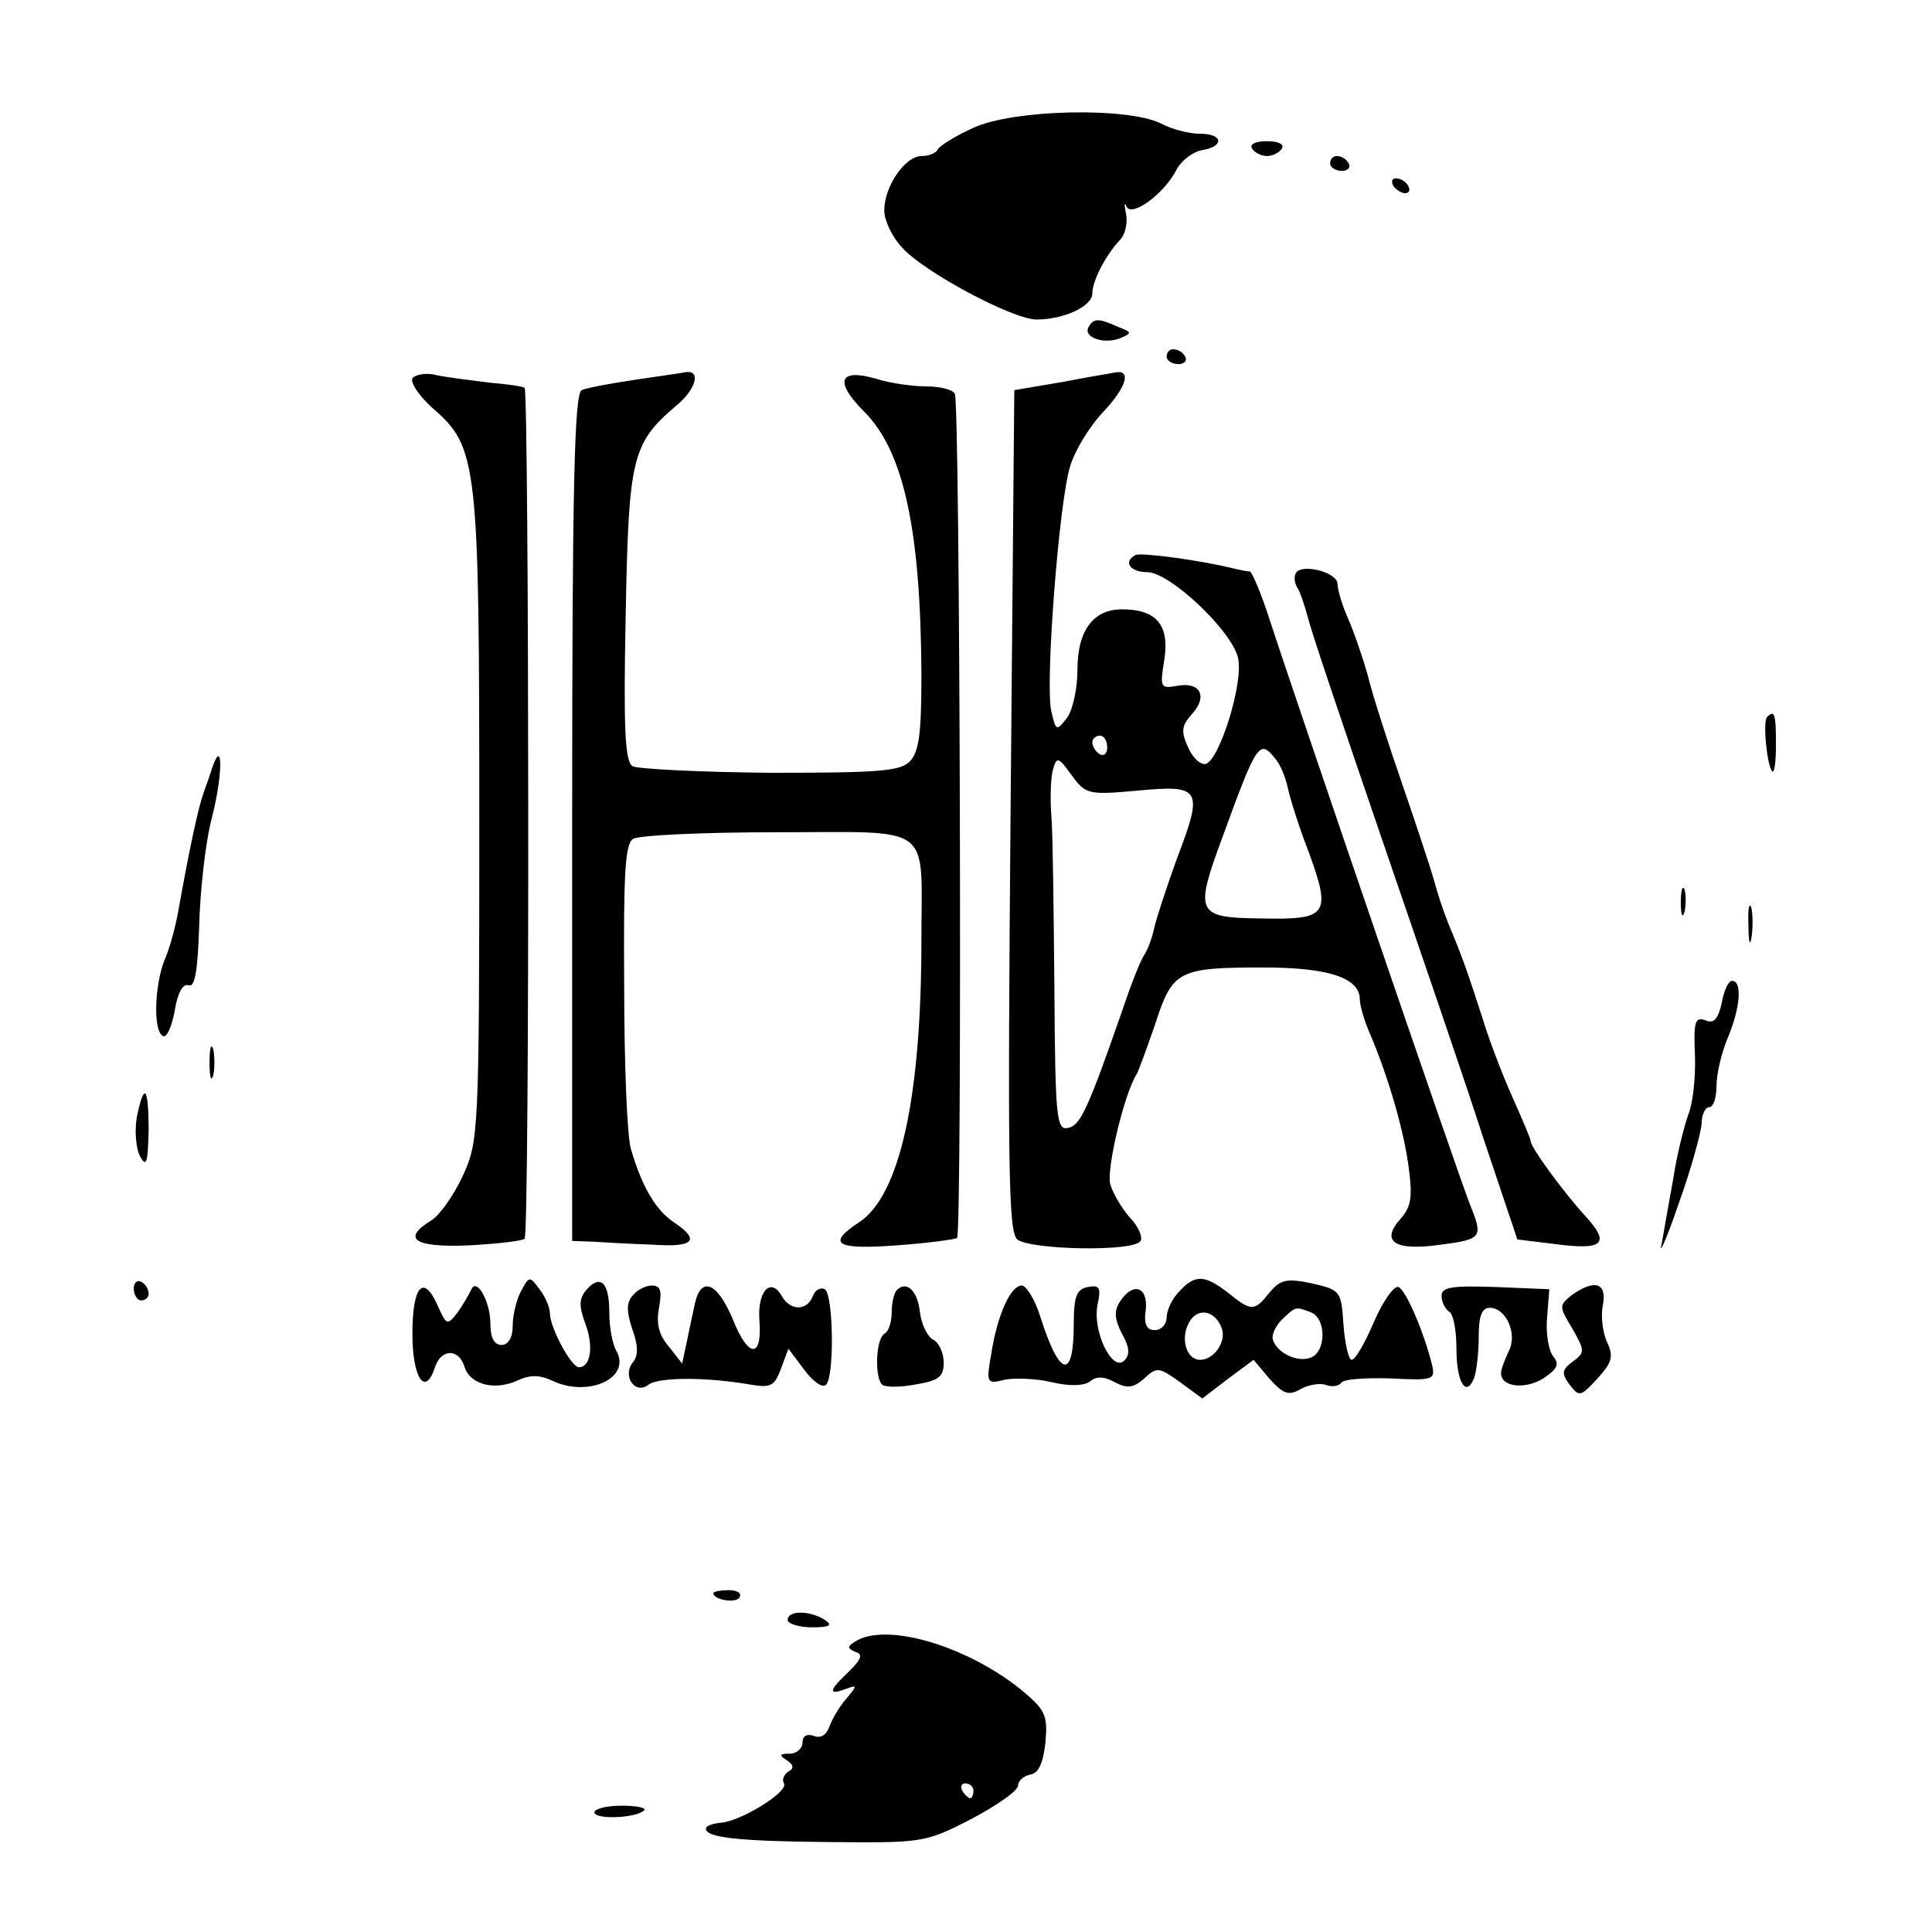
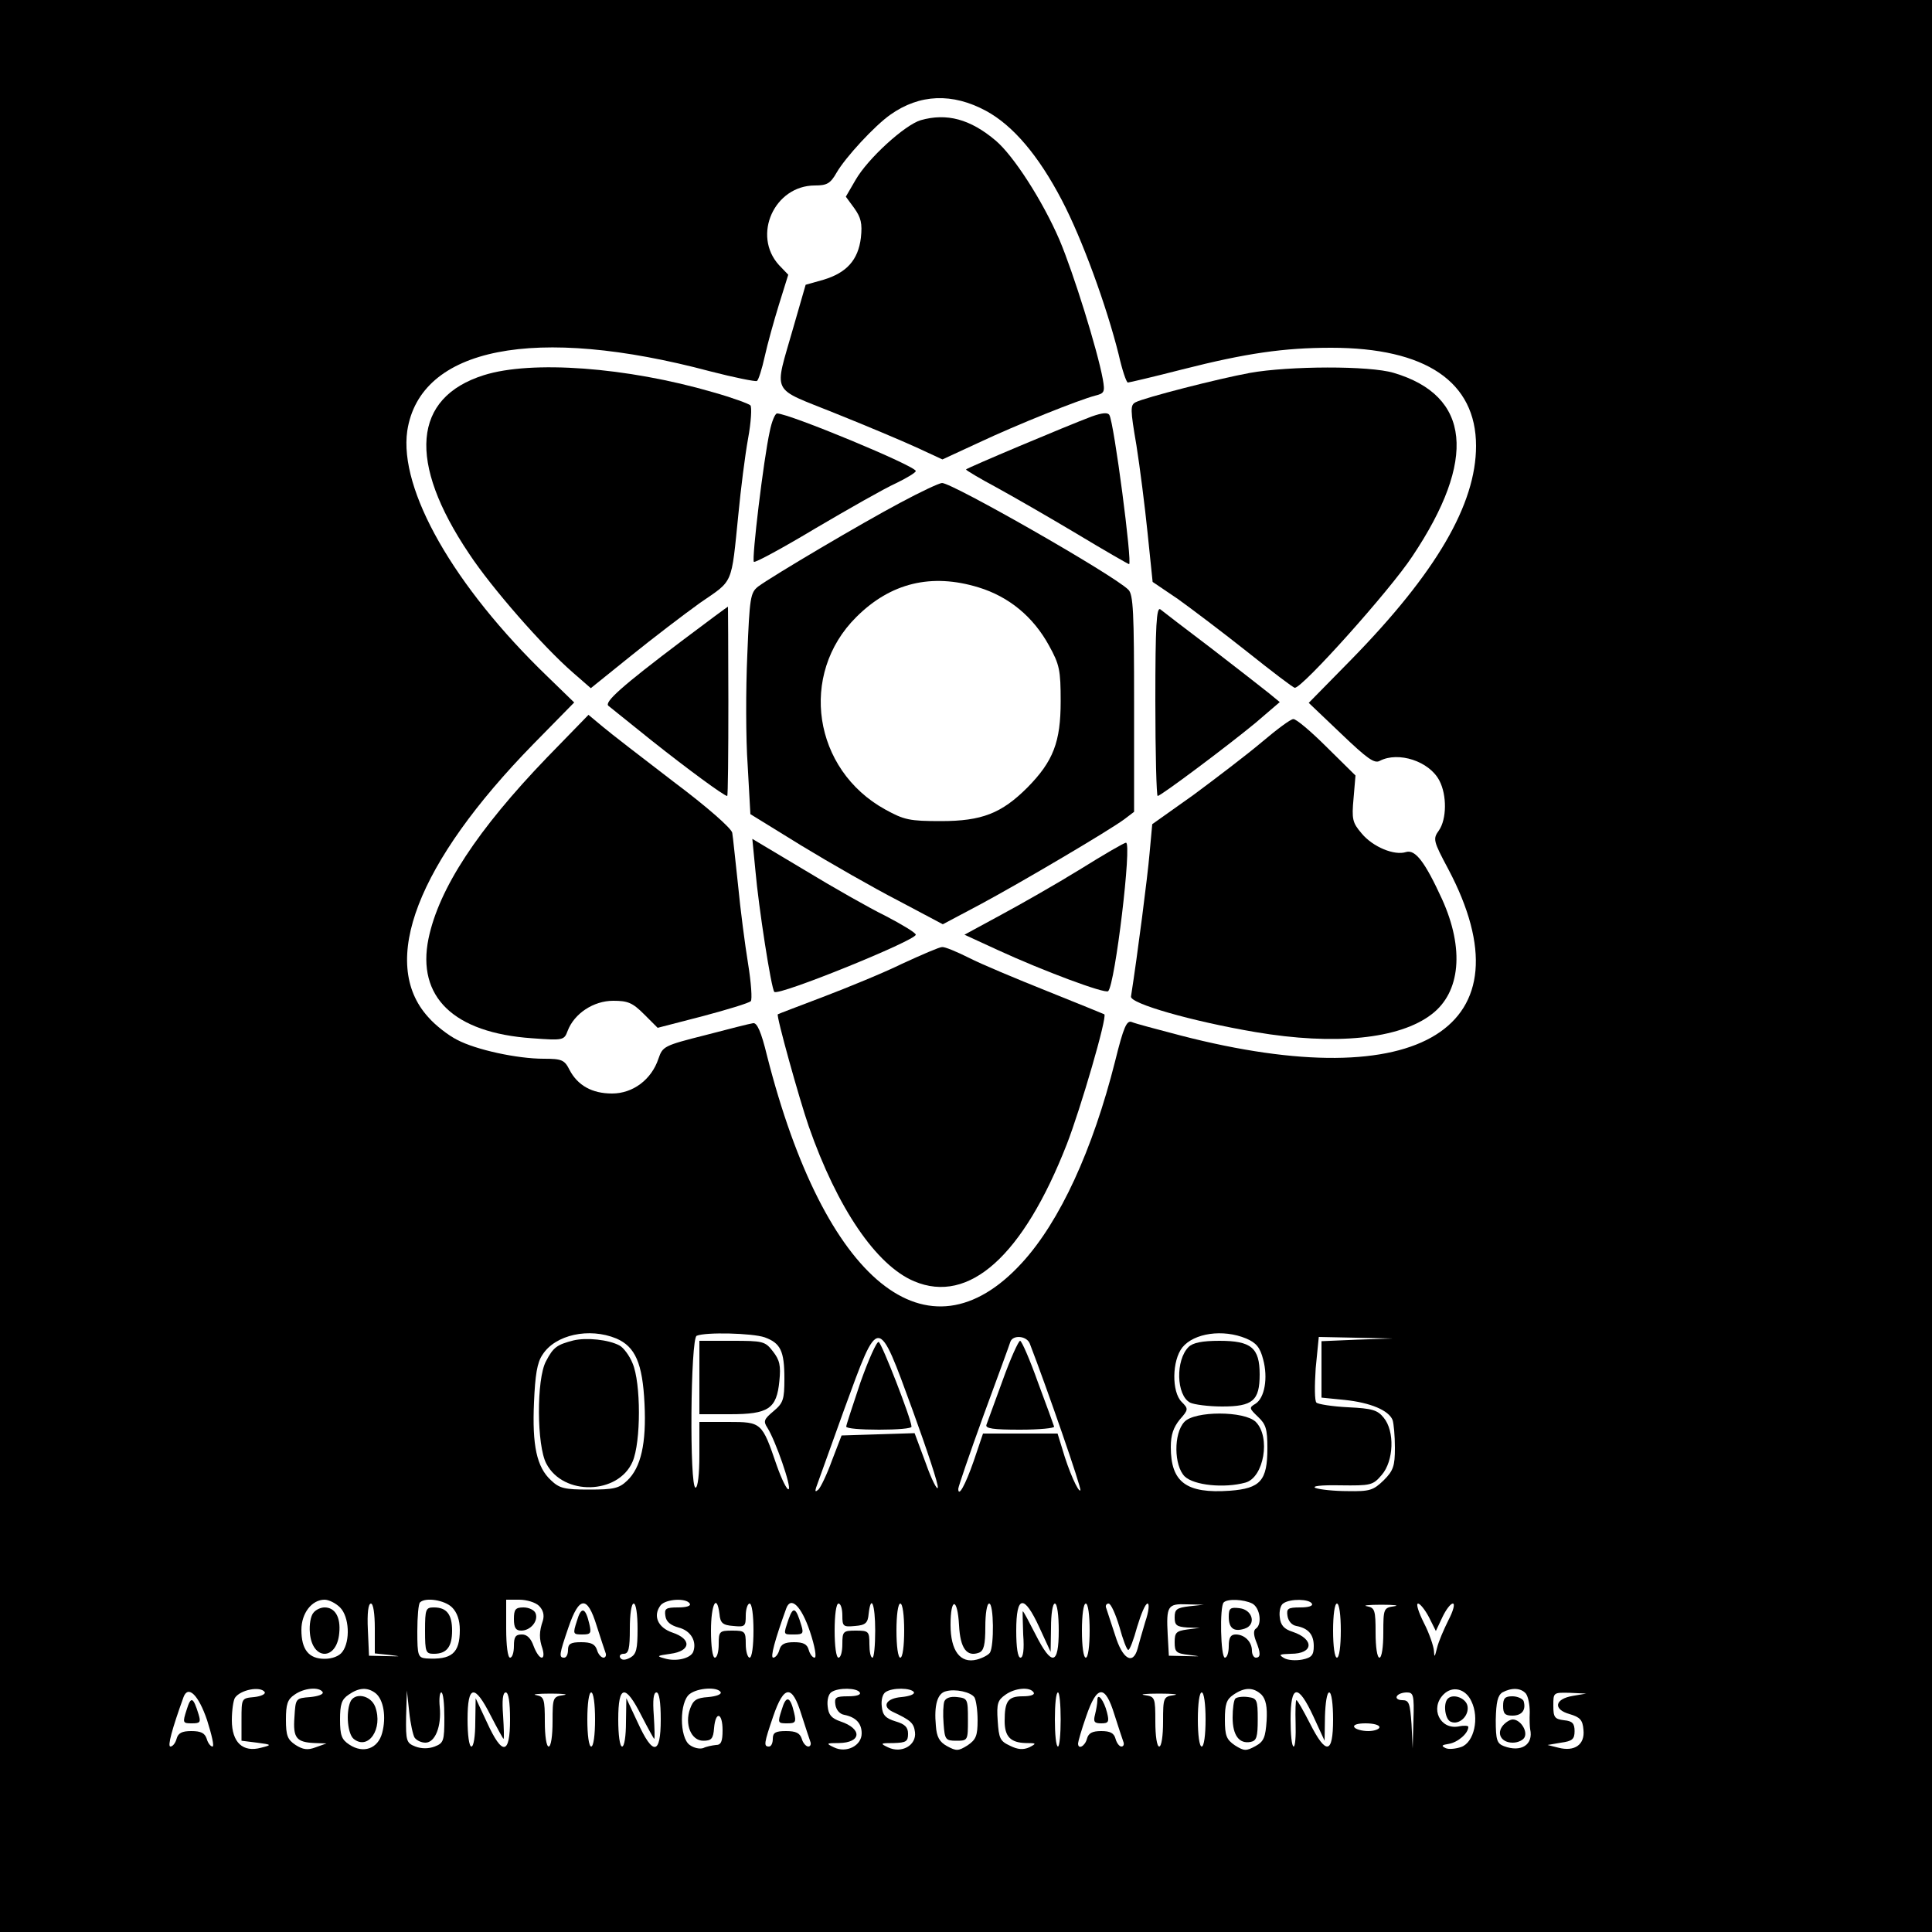
- <svg xmlns="http://www.w3.org/2000/svg" version="1.0" width="260pt" height="260pt" viewBox="0 0 260 260" preserveAspectRatio="xMidYMid meet">
-   <g transform="translate(0,260) scale(0.1,-0.1)" fill="#000000" stroke="none">
-     <path d="M1310 2428 c-25 -11 -46 -25 -48 -29 -2 -5 -12 -9 -22 -9 -22 0 -50 -41 -50 -73 0 -13 10 -35 23 -49 28 -33 150 -98 182 -98 37 0 75 18 75 35 0 17 18 52 38 73 7 8 10 24 7 36 -2 11 -2 15 1 8 7 -15 52 18 68 51 7 12 22 23 34 25 30 5 28 22 -3 22 -15 0 -38 6 -53 14 -45 22 -198 19 -252 -6z" />
-     <path d="M1685 2400 c3 -5 12 -10 20 -10 8 0 17 5 20 10 4 6 -5 10 -20 10 -15 0 -24 -4 -20 -10z" />
-     <path d="M1790 2380 c0 -5 7 -10 16 -10 8 0 12 5 9 10 -3 6 -10 10 -16 10 -5 0 -9 -4 -9 -10z" />
-     <path d="M1875 2350 c3 -5 11 -10 16 -10 6 0 7 5 4 10 -3 6 -11 10 -16 10 -6 0 -7 -4 -4 -10z" />
-     <path d="M1465 2160 c-8 -14 21 -24 43 -15 16 7 15 8 -3 15 -27 12 -33 12 -40 0z" />
-     <path d="M1570 2120 c0 -5 7 -10 16 -10 8 0 12 5 9 10 -3 6 -10 10 -16 10 -5 0 -9 -4 -9 -10z" />
-     <path d="M555 2091 c-3 -6 9 -24 28 -41 60 -52 62 -74 62 -555 0 -420 -1 -431 -22 -477 -12 -26 -31 -53 -42 -60 -41 -25 -24 -37 49 -34 39 2 73 6 76 9 7 6 6 1139 0 1145 -2 2 -23 5 -47 7 -24 3 -56 7 -71 10 -14 4 -29 1 -33 -4z" />
-     <path d="M855 2089 c-33 -5 -66 -11 -72 -14 -10 -3 -13 -128 -13 -575 l0 -570 28 -1 c15 -1 51 -3 80 -4 56 -4 65 6 29 30 -24 16 -43 47 -58 99 -5 16 -9 114 -9 219 -1 148 1 192 12 198 7 5 95 9 194 9 213 0 194 14 194 -145 0 -212 -29 -344 -84 -380 -44 -29 -31 -37 50 -31 42 3 79 8 82 10 7 8 4 1125 -3 1136 -3 6 -21 10 -38 10 -18 0 -48 4 -67 10 -51 15 -58 -3 -17 -44 53 -53 76 -158 77 -353 0 -80 -3 -105 -16 -118 -13 -13 -43 -15 -188 -15 -95 1 -178 5 -185 9 -10 7 -12 52 -9 202 4 213 8 232 68 283 27 22 34 49 12 45 -4 -1 -34 -5 -67 -10z" />
-     <path d="M1430 2086 l-65 -11 -5 -565 c-4 -484 -3 -567 9 -578 18 -14 157 -17 166 -2 3 5 -3 20 -15 32 -11 13 -23 33 -26 45 -5 20 19 122 36 148 3 6 14 36 25 68 23 71 31 75 145 75 88 0 130 -14 130 -43 0 -8 6 -29 14 -47 25 -59 46 -132 52 -181 5 -38 3 -51 -11 -67 -28 -31 -8 -44 54 -35 55 7 57 10 40 52 -13 31 -239 692 -271 791 -11 34 -23 62 -26 63 -4 0 -14 2 -22 4 -44 11 -126 22 -132 18 -17 -9 -7 -23 16 -23 30 0 113 -78 122 -115 8 -32 -24 -136 -43 -143 -7 -2 -18 8 -24 22 -10 22 -9 29 5 45 22 24 11 44 -20 38 -23 -4 -23 -2 -17 36 7 46 -11 67 -57 67 -39 0 -60 -29 -60 -81 0 -25 -6 -54 -14 -65 -14 -18 -15 -18 -21 8 -9 34 10 281 25 330 6 21 26 54 45 74 30 32 38 56 17 53 -4 -1 -36 -6 -72 -13z m60 -492 c0 -8 -4 -12 -10 -9 -5 3 -10 10 -10 16 0 5 5 9 10 9 6 0 10 -7 10 -16z m227 -16 c6 -7 13 -24 16 -38 3 -14 15 -53 28 -86 31 -85 26 -92 -63 -90 -88 1 -91 6 -53 109 47 129 50 133 72 105z m-186 -42 c85 8 89 3 53 -91 -14 -39 -28 -81 -31 -95 -3 -14 -9 -29 -13 -35 -4 -5 -17 -37 -28 -70 -48 -138 -58 -160 -75 -163 -15 -3 -17 13 -18 185 -1 103 -2 208 -4 233 -2 25 -1 54 2 64 5 18 7 18 25 -7 19 -26 22 -27 89 -21z" />
-     <path d="M1744 1829 c-3 -5 -2 -14 2 -20 4 -6 10 -25 15 -43 4 -17 49 -150 99 -296 50 -146 112 -326 136 -401 l46 -137 49 -6 c67 -9 77 0 42 38 -30 33 -73 92 -73 100 0 3 -11 29 -24 58 -13 29 -32 78 -41 108 -20 62 -27 82 -45 125 -7 17 -16 44 -20 60 -5 17 -24 75 -43 130 -19 55 -40 120 -46 145 -7 25 -19 60 -27 78 -8 18 -14 39 -14 46 0 16 -48 28 -56 15z" />
-     <path d="M2378 1635 c-6 -6 0 -66 7 -73 3 -3 5 13 5 36 0 42 -2 47 -12 37z" />
-     <path d="M286 1568 c-3 -10 -9 -26 -12 -35 -7 -19 -19 -75 -33 -153 -4 -25 -13 -58 -20 -73 -13 -34 -15 -94 -2 -101 5 -4 12 12 16 33 4 25 11 38 19 35 8 -3 12 18 14 78 1 46 8 112 17 147 15 58 15 109 1 69z" />
-     <path d="M2262 1385 c0 -16 2 -22 5 -12 2 9 2 23 0 30 -3 6 -5 -1 -5 -18z" />
-     <path d="M2353 1355 c0 -22 2 -30 4 -17 2 12 2 30 0 40 -3 9 -5 -1 -4 -23z" />
-     <path d="M2317 1250 c-5 -22 -11 -28 -22 -23 -14 5 -16 -2 -14 -48 1 -30 -3 -65 -9 -79 -5 -14 -15 -52 -20 -85 -6 -33 -13 -73 -16 -90 -4 -16 7 8 23 55 17 47 30 95 31 108 0 12 5 22 10 22 6 0 10 13 10 29 0 16 7 45 15 64 17 40 20 77 6 77 -5 0 -11 -13 -14 -30z" />
-     <path d="M282 1170 c0 -19 2 -27 5 -17 2 9 2 25 0 35 -3 9 -5 1 -5 -18z" />
-     <path d="M184 1096 c-3 -19 -1 -43 5 -53 8 -14 10 -8 11 35 0 60 -6 67 -16 18z" />
-     <path d="M180 866 c0 -9 5 -16 10 -16 6 0 10 4 10 9 0 6 -4 13 -10 16 -5 3 -10 -1 -10 -9z" />
-     <path d="M701 862 c-6 -11 -11 -32 -11 -46 0 -16 -6 -26 -15 -26 -10 0 -15 10 -15 28 0 31 -19 64 -26 46 -3 -6 -11 -20 -18 -30 -14 -18 -15 -18 -27 9 -19 43 -34 27 -34 -38 0 -59 17 -85 30 -46 8 26 32 27 40 2 7 -24 40 -33 71 -19 17 8 30 8 47 0 48 -23 106 3 87 39 -6 10 -10 33 -10 53 0 40 -12 52 -31 30 -10 -12 -10 -22 -1 -46 11 -30 7 -58 -9 -58 -10 0 -39 53 -39 73 0 7 -6 22 -14 32 -13 18 -14 18 -25 -3z" />
-     <path d="M1587 862 c-10 -10 -17 -26 -17 -35 0 -9 -7 -17 -16 -17 -11 0 -15 8 -12 28 3 31 -18 37 -35 10 -8 -12 -7 -24 3 -43 10 -18 11 -28 3 -36 -16 -16 -43 39 -36 75 5 23 3 27 -13 24 -15 -3 -19 -12 -19 -50 0 -76 -19 -72 -45 10 -7 23 -19 42 -25 42 -15 0 -33 -40 -41 -92 -7 -39 -6 -41 17 -35 13 3 42 2 64 -3 25 -6 44 -5 52 1 8 7 19 7 33 -1 17 -9 25 -8 40 5 17 16 20 15 48 -5 l30 -22 34 26 35 26 21 -25 c19 -21 26 -24 43 -14 11 6 27 8 34 5 8 -3 17 -1 20 3 2 5 32 7 66 6 58 -3 61 -2 56 19 -11 44 -35 100 -45 104 -6 2 -21 -19 -33 -47 -12 -28 -25 -51 -30 -51 -4 0 -9 21 -11 47 -3 46 -4 47 -43 56 -34 7 -42 5 -57 -13 -20 -25 -24 -25 -55 0 -32 25 -45 25 -66 2z m57 -49 c7 -18 -10 -43 -29 -43 -18 0 -27 28 -15 50 11 21 35 17 44 -7z m120 21 c21 -8 21 -53 0 -61 -18 -7 -45 6 -51 24 -2 6 3 18 12 27 19 18 18 18 39 10z" />
-     <path d="M851 856 c-8 -9 -8 -21 0 -45 8 -22 8 -35 1 -44 -15 -18 2 -44 20 -31 13 11 77 11 136 1 29 -5 34 -3 43 21 l10 27 21 -28 c11 -15 24 -25 29 -21 12 7 11 121 -1 129 -6 3 -13 -1 -16 -9 -8 -21 -31 -20 -42 0 -15 26 -33 6 -30 -33 4 -52 -15 -51 -36 2 -21 50 -43 58 -51 20 -3 -14 -8 -37 -11 -52 l-6 -28 -18 23 c-14 16 -17 32 -13 53 4 22 2 29 -10 29 -8 0 -20 -6 -26 -14z" />
-     <path d="M1207 864 c-4 -4 -7 -18 -7 -30 0 -13 -4 -26 -10 -29 -12 -8 -13 -62 -2 -69 5 -3 25 -3 45 1 30 5 37 10 37 29 0 13 -6 27 -14 31 -8 4 -16 21 -18 37 -3 29 -18 43 -31 30z" />
-     <path d="M1940 856 c0 -8 5 -18 10 -21 6 -3 10 -26 10 -50 0 -45 13 -67 24 -39 3 9 6 33 6 55 0 28 4 39 15 39 22 0 38 -36 25 -59 -5 -11 -10 -24 -10 -29 0 -19 33 -22 57 -7 19 13 22 19 13 30 -6 8 -10 31 -8 52 l3 38 -72 3 c-59 2 -73 0 -73 -12z" />
-     <path d="M2115 857 c-17 -14 -17 -15 1 -45 17 -30 17 -32 1 -44 -15 -11 -16 -16 -5 -31 13 -17 15 -17 37 7 20 22 23 30 14 49 -6 13 -9 35 -6 50 6 31 -11 36 -42 14z" />
-     <path d="M960 456 c0 -9 30 -14 35 -6 4 6 -3 10 -14 10 -12 0 -21 -2 -21 -4z" />
-     <path d="M1060 420 c0 -5 15 -10 33 -10 24 0 28 3 17 10 -20 13 -50 13 -50 0z" />
-     <path d="M1151 391 c-11 -7 -11 -9 0 -14 11 -3 8 -10 -8 -26 -28 -26 -29 -33 -5 -24 16 6 16 5 1 -13 -9 -10 -19 -27 -23 -38 -4 -11 -12 -16 -21 -12 -9 3 -15 0 -15 -9 0 -8 -8 -15 -17 -15 -14 0 -15 -2 -4 -9 9 -6 10 -11 2 -15 -6 -4 -9 -11 -6 -16 7 -11 -58 -51 -85 -53 -11 -1 -20 -4 -20 -8 0 -12 44 -17 169 -18 122 -1 126 -1 188 31 34 18 63 38 63 45 0 6 7 13 17 15 11 2 17 16 20 44 3 36 0 43 -34 71 -74 59 -181 90 -222 64z m159 -201 c0 -5 -2 -10 -4 -10 -3 0 -8 5 -11 10 -3 6 -1 10 4 10 6 0 11 -4 11 -10z" />
-     <path d="M800 161 c0 -10 57 -8 67 3 3 3 -10 6 -30 6 -20 0 -37 -4 -37 -9z" />
+ <svg xmlns="http://www.w3.org/2000/svg" version="1.0" width="500pt" height="500pt" viewBox="0 0 500 500" preserveAspectRatio="xMidYMid meet">
+   <g transform="translate(0,500) scale(0.1,-0.1)" fill="#000000" stroke="none">
+     <path d="M0 2500 l0 -2500 2500 0 2500 0 0 2500 0 2500 -2500 0 -2500 0 0 -2500z m2552 2213 c70 -38 136 -116 196 -231 53 -101 116 -275 147 -399 9 -40 20 -73 24 -73 3 0 67 15 141 34 165 42 263 56 385 56 245 0 375 -88 375 -254 0 -151 -103 -328 -323 -553 l-110 -112 84 -80 c67 -64 86 -78 100 -70 48 25 128 -1 154 -51 20 -38 19 -100 -1 -129 -16 -22 -15 -27 24 -100 217 -410 -73 -591 -692 -431 -61 16 -118 31 -127 35 -13 5 -21 -12 -43 -101 -58 -230 -143 -415 -241 -522 -244 -267 -511 -50 -660 536 -15 62 -26 86 -36 84 -8 -1 -63 -15 -124 -31 -107 -27 -110 -29 -121 -61 -18 -54 -66 -90 -120 -90 -52 0 -89 21 -110 61 -13 26 -20 29 -67 29 -68 0 -175 23 -224 49 -22 11 -56 37 -75 59 -128 141 -28 399 272 706 l106 108 -69 67 c-243 234 -385 484 -363 636 33 216 330 275 784 154 62 -16 117 -27 121 -25 4 3 13 31 20 63 7 32 24 93 37 135 l24 77 -24 25 c-70 77 -12 206 93 206 31 0 40 5 56 33 23 40 99 122 139 150 76 54 161 57 248 10z m-957 -3177 c49 -21 68 -64 73 -169 5 -102 -9 -165 -45 -199 -21 -20 -35 -23 -98 -23 -64 0 -77 3 -99 24 -37 34 -49 90 -44 202 3 70 8 103 22 123 33 52 121 71 191 42z m384 3 c41 -15 51 -35 51 -107 0 -54 -3 -63 -28 -84 -25 -21 -27 -26 -16 -43 21 -33 63 -154 55 -159 -4 -3 -18 25 -31 62 -38 111 -39 112 -125 112 l-75 0 0 -85 c0 -50 -4 -85 -10 -85 -16 0 -13 387 3 393 23 10 144 7 176 -4z m1246 -3 c26 -11 36 -23 44 -54 13 -48 4 -100 -20 -115 -17 -10 -16 -12 7 -34 20 -19 24 -31 24 -81 0 -84 -18 -104 -97 -110 -113 -8 -153 22 -153 113 0 32 7 51 23 71 23 26 23 28 5 46 -26 26 -25 107 2 141 30 37 105 48 165 23z m-863 -186 c37 -102 67 -192 65 -200 -1 -8 -16 20 -31 63 l-29 78 -95 -3 -94 -3 -25 -65 c-13 -36 -29 -69 -35 -75 -8 -7 -9 -5 -6 5 3 8 36 100 73 203 90 246 86 246 177 -3z m303 173 c44 -114 135 -376 131 -380 -5 -6 -30 49 -47 108 l-12 39 -96 0 -97 0 -24 -71 c-22 -63 -40 -95 -40 -72 0 5 29 90 65 189 36 98 68 185 70 192 7 18 42 15 50 -5z m848 10 l-93 -4 0 -73 0 -73 60 -6 c67 -7 114 -27 124 -52 3 -9 6 -41 6 -72 0 -47 -4 -59 -29 -84 -27 -26 -36 -29 -93 -28 -35 0 -72 4 -83 8 -12 5 14 8 63 7 80 -1 85 0 108 27 31 36 34 113 5 148 -16 20 -30 24 -92 27 -41 2 -78 8 -82 12 -5 4 -5 44 -2 89 l8 81 96 -2 96 -2 -92 -3z m-2633 -693 c24 -24 27 -87 6 -115 -8 -11 -26 -18 -46 -18 -41 0 -60 24 -60 75 0 43 27 78 60 78 11 0 29 -9 40 -20z m290 0 c13 -13 20 -33 20 -58 0 -61 -21 -78 -87 -74 -21 2 -23 7 -23 70 0 38 3 72 7 75 14 14 64 6 83 -13z m225 4 c11 -11 14 -24 10 -38 -10 -29 -10 -47 -1 -73 4 -14 3 -23 -2 -23 -6 0 -15 14 -21 30 -7 20 -17 30 -30 30 -17 0 -21 -6 -21 -30 0 -16 -4 -30 -10 -30 -6 0 -10 32 -10 75 l0 75 34 0 c19 0 42 -7 51 -16z m390 6 c4 -6 -8 -10 -30 -10 -32 0 -36 -3 -33 -22 2 -15 13 -24 34 -30 32 -8 48 -36 38 -63 -7 -17 -44 -26 -74 -17 -22 6 -20 7 15 12 53 7 56 38 5 55 -38 13 -51 44 -30 71 14 16 66 19 75 4z m1456 0 c20 -11 26 -54 9 -65 -6 -4 -6 -15 0 -31 13 -32 13 -44 0 -44 -5 0 -10 8 -10 18 0 23 -19 42 -42 42 -13 0 -18 -8 -18 -30 0 -16 -4 -30 -10 -30 -11 0 -14 133 -3 143 10 10 52 8 74 -3z m154 0 c4 -6 -8 -10 -30 -10 -32 0 -36 -3 -33 -22 2 -13 11 -24 23 -26 31 -6 45 -22 45 -52 0 -23 -5 -30 -30 -35 -16 -3 -37 -2 -47 4 -15 9 -12 10 18 11 59 0 61 38 4 57 -22 7 -31 17 -33 38 -2 15 2 32 10 36 18 12 66 11 73 -1z m-2425 -64 l0 -65 38 -4 c32 -4 31 -4 -8 -3 l-45 1 -3 68 c-2 42 1 67 8 67 6 0 10 -26 10 -64z m574 7 c10 -32 21 -64 23 -70 3 -7 0 -13 -5 -13 -6 0 -14 9 -17 20 -5 15 -15 20 -41 20 -27 0 -34 -4 -34 -20 0 -11 -4 -20 -10 -20 -14 0 -13 8 11 78 28 82 49 83 73 5z m106 -8 c0 -53 -3 -66 -19 -75 -13 -7 -22 -7 -26 0 -3 5 1 10 9 10 13 0 16 13 16 65 0 37 4 65 10 65 6 0 10 -28 10 -65z m212 38 c2 -23 8 -29 36 -31 30 -3 32 -1 32 27 0 17 5 31 10 31 6 0 10 -30 10 -70 0 -40 -4 -70 -10 -70 -5 0 -10 16 -10 35 0 33 -2 35 -35 35 -33 0 -35 -2 -35 -35 0 -19 -4 -35 -10 -35 -6 0 -10 30 -10 70 0 68 15 98 22 43z m234 -45 c13 -39 18 -68 12 -68 -5 0 -12 9 -15 20 -4 15 -14 20 -38 20 -24 0 -34 -5 -38 -20 -3 -11 -10 -20 -16 -20 -8 0 4 45 34 128 12 32 39 5 61 -60z m84 41 c0 -28 2 -30 33 -27 27 2 33 8 35 31 6 53 17 26 17 -43 0 -38 -3 -70 -7 -70 -5 0 -8 16 -8 35 0 33 -2 35 -35 35 -33 0 -35 -2 -35 -35 0 -19 -4 -35 -10 -35 -6 0 -10 30 -10 70 0 40 4 70 10 70 6 0 10 -14 10 -31z m160 -39 c0 -40 -4 -70 -10 -70 -6 0 -10 30 -10 70 0 40 4 70 10 70 6 0 10 -30 10 -70z m142 14 c3 -60 20 -83 52 -71 12 5 16 20 16 67 0 33 4 60 10 60 12 0 13 -109 2 -127 -4 -6 -19 -14 -34 -18 -43 -11 -68 23 -68 90 0 72 18 71 22 -1z m208 -6 l29 -63 1 63 c0 34 4 62 10 62 6 0 10 -30 10 -70 0 -90 -18 -93 -60 -10 -17 33 -31 60 -33 60 -1 0 0 -27 1 -60 3 -39 0 -60 -7 -60 -7 0 -11 26 -11 70 0 92 20 95 60 8z m130 -8 c0 -40 -4 -70 -10 -70 -6 0 -10 30 -10 70 0 40 4 70 10 70 6 0 10 -30 10 -70z m77 10 c9 -33 19 -60 23 -60 4 0 14 27 23 60 10 33 21 60 27 60 5 0 3 -21 -6 -47 -8 -27 -17 -58 -20 -70 -12 -43 -39 -27 -58 35 -10 31 -21 63 -23 70 -3 6 0 12 6 12 6 0 18 -27 28 -60z m181 53 c-33 -4 -38 -8 -38 -29 0 -20 5 -24 33 -26 l32 -1 -32 -4 c-29 -4 -33 -8 -33 -33 0 -26 4 -29 38 -33 32 -4 31 -4 -8 -3 l-45 1 -3 54 c-4 75 0 81 50 79 l43 -1 -37 -4z m392 -63 c0 -40 -4 -70 -10 -70 -6 0 -10 30 -10 70 0 40 4 70 10 70 6 0 10 -30 10 -70z m138 63 c-27 -4 -28 -6 -28 -69 0 -36 -4 -64 -10 -64 -6 0 -10 28 -10 64 0 59 -2 65 -22 69 -13 2 4 4 37 4 33 0 48 -2 33 -4z m90 -28 l18 -36 17 36 c9 19 21 35 27 35 6 0 1 -19 -11 -42 -12 -24 -26 -56 -30 -73 -6 -24 -7 -26 -8 -7 -1 12 -12 45 -26 72 -14 28 -21 50 -15 50 5 0 18 -16 28 -35z m-3013 -194 c3 -5 -9 -11 -27 -13 -33 -3 -33 -3 -33 -58 l0 -55 40 -5 c39 -5 39 -6 11 -13 -47 -13 -76 13 -76 71 0 26 4 52 8 58 14 21 66 31 77 15z m150 0 c3 -6 -12 -11 -32 -13 -38 -3 -38 -3 -41 -52 -4 -54 5 -65 53 -67 l30 -1 -28 -10 c-21 -8 -33 -6 -52 6 -21 14 -25 24 -25 66 0 39 4 52 22 64 25 18 64 21 73 7z m137 -3 c21 -17 28 -62 17 -103 -11 -41 -49 -54 -85 -30 -20 13 -24 24 -24 65 0 39 4 52 22 64 27 19 49 20 70 4z m893 3 c3 -6 -11 -11 -32 -13 -31 -2 -39 -8 -47 -30 -15 -41 3 -83 34 -83 21 0 26 5 28 33 4 45 22 40 22 -6 0 -29 -4 -38 -17 -38 -10 -1 -25 -4 -33 -8 -9 -3 -24 0 -35 8 -27 19 -27 112 0 132 21 16 71 19 80 5z m360 -1 c4 -6 -8 -10 -30 -10 -32 0 -36 -3 -33 -22 2 -13 11 -24 23 -26 30 -6 45 -22 45 -48 0 -32 -40 -52 -72 -36 -21 10 -20 11 13 11 59 1 61 37 4 56 -23 8 -31 17 -33 39 -2 16 2 32 10 37 18 12 66 11 73 -1z m140 1 c3 -6 -12 -11 -32 -13 -39 -3 -52 -24 -23 -38 47 -22 55 -29 58 -53 4 -34 -35 -56 -70 -39 -21 10 -20 11 15 11 32 1 37 4 37 24 0 17 -8 25 -32 32 -26 8 -34 16 -36 39 -2 16 2 32 10 37 18 12 65 11 73 0z m157 -14 c4 -7 8 -33 8 -59 0 -40 -4 -50 -26 -65 -24 -15 -29 -15 -53 -2 -20 11 -27 24 -29 53 -5 53 4 84 26 89 24 7 65 -2 74 -16z m153 13 c4 -6 -8 -10 -28 -10 -38 0 -47 -12 -47 -64 0 -40 15 -56 55 -57 28 0 28 -1 9 -11 -16 -7 -30 -6 -50 4 -26 12 -29 19 -32 65 -3 44 0 53 20 67 25 18 64 21 73 6z m590 -6 c11 -12 15 -31 13 -67 -3 -43 -7 -54 -29 -66 -24 -13 -29 -13 -53 2 -22 15 -26 25 -26 67 0 39 4 52 22 64 29 20 52 20 73 0z m543 -17 c21 -43 7 -106 -26 -118 -14 -5 -33 -7 -41 -3 -12 6 -10 8 9 11 23 4 50 27 50 44 0 3 -11 4 -25 1 -48 -9 -75 47 -39 83 23 23 57 15 72 -18z m141 20 c6 -8 10 -29 10 -48 -1 -19 0 -38 1 -44 9 -40 -23 -61 -68 -44 -18 7 -21 16 -21 68 1 46 5 63 17 71 24 13 48 12 61 -3z m-3413 -69 c12 -38 19 -68 14 -68 -5 0 -12 9 -15 20 -5 15 -15 20 -40 20 -24 0 -34 -5 -38 -20 -3 -11 -10 -20 -16 -20 -8 0 4 45 34 128 12 32 39 5 61 -60z m537 -45 c5 -7 17 -13 28 -13 25 0 42 42 37 93 -2 20 0 37 4 37 5 0 8 -29 8 -65 0 -61 -2 -66 -25 -75 -16 -6 -34 -6 -50 0 -23 9 -25 14 -24 77 l2 68 6 -55 c3 -30 10 -61 14 -67z m197 57 c17 -33 32 -60 33 -60 2 0 1 27 -1 60 -3 40 -1 60 7 60 7 0 11 -25 11 -70 0 -92 -20 -95 -60 -7 l-29 62 -1 -62 c0 -35 -4 -63 -10 -63 -6 0 -10 30 -10 70 0 90 18 93 60 10z m188 53 c-27 -4 -28 -6 -28 -69 0 -36 -4 -64 -10 -64 -6 0 -10 28 -10 64 0 59 -2 65 -22 69 -13 2 4 4 37 4 33 0 48 -2 33 -4z m82 -63 c0 -40 -4 -70 -10 -70 -6 0 -10 30 -10 70 0 40 4 70 10 70 6 0 10 -30 10 -70z m120 10 c17 -33 32 -60 33 -60 2 0 1 27 -1 60 -3 40 -1 60 7 60 7 0 11 -25 11 -70 0 -92 -20 -95 -60 -7 l-29 62 -1 -62 c0 -35 -4 -63 -10 -63 -6 0 -10 30 -10 70 0 90 18 93 60 10z m414 3 c10 -32 21 -64 23 -70 3 -7 0 -13 -5 -13 -6 0 -14 9 -17 20 -5 15 -15 20 -41 20 -27 0 -34 -4 -34 -20 0 -11 -4 -20 -10 -20 -14 0 -13 8 11 78 28 82 49 83 73 5z m671 -13 c0 -38 -3 -70 -7 -70 -5 0 -8 32 -8 70 0 39 3 70 8 70 4 0 7 -31 7 -70z m139 13 c10 -32 21 -64 23 -70 3 -7 1 -13 -5 -13 -5 0 -12 9 -15 20 -4 15 -14 20 -37 20 -23 0 -33 -5 -37 -20 -5 -19 -23 -29 -23 -12 0 4 9 36 21 70 28 82 49 83 73 5z m154 50 c-27 -4 -28 -6 -28 -69 0 -36 -4 -64 -10 -64 -6 0 -10 28 -10 64 0 63 -1 65 -27 69 -16 2 1 4 37 4 36 0 53 -2 38 -4z m82 -63 c0 -40 -4 -70 -10 -70 -6 0 -10 30 -10 70 0 40 4 70 10 70 6 0 10 -30 10 -70z m279 8 l29 -63 1 63 c1 34 5 62 11 62 6 0 10 -30 10 -70 0 -90 -18 -93 -60 -10 -17 33 -32 60 -35 60 -2 0 -3 -27 -2 -60 1 -33 -1 -60 -5 -60 -5 0 -8 32 -8 70 0 91 19 94 59 8z m259 -10 l-2 -73 -3 63 c-4 54 -6 62 -24 62 -11 0 -17 5 -14 10 3 6 15 10 26 10 17 0 19 -7 17 -72z m412 63 c-47 -8 -51 -35 -8 -47 27 -8 34 -15 36 -41 4 -38 -23 -57 -65 -46 l-28 7 35 6 c29 4 35 9 35 30 0 20 -6 26 -27 28 -25 3 -28 8 -28 38 0 34 0 34 43 33 l42 -2 -35 -6z m-500 -81 c0 -5 -13 -10 -29 -10 -17 0 -33 5 -36 10 -4 6 8 10 29 10 20 0 36 -4 36 -10z" />
+     <path d="M2383 4689 c-41 -12 -137 -99 -169 -155 l-25 -43 22 -30 c17 -24 21 -39 17 -76 -7 -58 -37 -91 -97 -109 l-46 -13 -32 -111 c-50 -176 -61 -153 107 -221 80 -32 175 -72 212 -89 l67 -31 93 43 c102 48 260 111 302 122 24 6 26 9 20 43 -14 76 -76 275 -112 360 -44 102 -119 218 -165 257 -66 56 -127 72 -194 53z" />
+     <path d="M1252 4029 c-184 -58 -198 -224 -38 -462 58 -88 191 -240 268 -307 l47 -41 103 83 c57 46 138 108 180 138 87 60 80 43 99 230 6 63 17 151 25 195 8 43 10 82 6 86 -4 4 -47 20 -97 34 -223 65 -470 83 -593 44z" />
+     <path d="M3235 4035 c-82 -15 -273 -64 -296 -76 -14 -7 -14 -18 2 -111 9 -57 22 -159 29 -228 l13 -126 65 -44 c35 -25 117 -87 180 -137 64 -51 119 -93 123 -93 20 0 246 252 304 340 168 251 151 416 -48 475 -63 19 -271 18 -372 0z" />
+     <path d="M2825 3922 c-64 -24 -325 -134 -325 -137 0 -2 35 -23 78 -46 42 -23 136 -77 208 -120 73 -44 134 -79 136 -79 9 0 -39 367 -51 386 -4 7 -18 6 -46 -4z" />
+     <path d="M1992 3883 c-16 -72 -47 -331 -41 -337 3 -3 75 36 160 87 85 50 178 103 207 116 29 14 52 28 52 32 0 13 -328 149 -359 149 -5 0 -14 -21 -19 -47z" />
+     <path d="M2330 3699 c-100 -53 -330 -189 -368 -217 -20 -16 -22 -28 -28 -177 -4 -88 -4 -217 1 -286 l7 -126 133 -82 c74 -45 186 -109 250 -142 l115 -61 98 52 c106 57 333 191 372 220 l25 19 0 280 c0 236 -2 283 -15 295 -38 38 -455 276 -482 276 -7 0 -56 -23 -108 -51z m202 -219 c79 -24 142 -76 183 -151 27 -49 30 -63 30 -144 0 -105 -19 -155 -86 -223 -67 -67 -118 -87 -224 -87 -81 0 -95 3 -144 30 -187 103 -224 350 -75 498 89 89 195 114 316 77z" />
+     <path d="M1764 3341 c-155 -117 -202 -159 -189 -168 6 -5 56 -45 112 -90 92 -73 187 -143 195 -143 2 0 3 110 3 245 0 135 -1 245 -1 245 -1 0 -55 -40 -120 -89z" />
+     <path d="M2990 3186 c0 -135 3 -246 6 -246 8 0 179 128 253 189 l63 54 -28 23 c-16 13 -83 65 -149 116 -66 50 -126 96 -132 101 -10 7 -13 -41 -13 -237z" />
+     <path d="M1416 3040 c-180 -187 -280 -339 -307 -469 -31 -151 65 -244 268 -258 81 -6 83 -5 92 19 17 45 67 78 118 78 38 0 50 -5 80 -35 l35 -35 116 30 c64 17 120 34 125 39 4 4 1 48 -7 97 -8 49 -20 141 -26 204 -7 63 -13 124 -15 135 -3 12 -64 66 -152 132 -81 62 -164 126 -184 143 l-36 30 -107 -110z" />
+     <path d="M3265 3079 c-38 -32 -118 -93 -176 -136 l-107 -76 -7 -76 c-5 -59 -31 -261 -48 -370 -3 -18 157 -64 322 -92 206 -35 373 -18 456 46 75 57 85 170 27 298 -44 96 -69 129 -93 122 -30 -10 -86 13 -115 48 -24 28 -26 37 -21 91 l5 59 -74 73 c-41 41 -80 74 -87 73 -7 0 -43 -27 -82 -60z" />
+     <path d="M1955 2747 c8 -93 41 -306 49 -314 11 -11 366 133 366 148 0 5 -35 26 -77 48 -43 21 -138 75 -212 120 l-134 80 8 -82z" />
+     <path d="M2795 2750 c-60 -37 -153 -90 -205 -118 l-94 -51 87 -40 c115 -53 278 -114 285 -106 18 18 62 386 46 384 -5 0 -58 -31 -119 -69z" />
+     <path d="M2335 2506 c-49 -24 -142 -62 -205 -86 -63 -24 -116 -44 -117 -45 -5 -2 56 -221 80 -290 74 -212 175 -360 273 -401 142 -60 282 66 395 355 35 90 105 329 97 336 -2 1 -68 28 -148 60 -80 32 -171 70 -202 86 -32 16 -63 29 -70 28 -7 0 -53 -20 -103 -43z" />
+     <path d="M1484 1531 c-42 -11 -52 -17 -71 -54 -25 -46 -24 -219 1 -265 44 -84 186 -80 223 5 22 51 22 204 0 255 -8 20 -24 41 -34 46 -28 15 -85 21 -119 13z" />
+     <path d="M1810 1435 l0 -95 79 0 c100 0 121 14 128 86 4 40 1 54 -17 77 -20 26 -26 27 -106 27 l-84 0 0 -95z" />
+     <path d="M3076 1514 c-34 -34 -32 -125 4 -144 10 -5 48 -10 83 -10 79 0 97 15 97 83 0 69 -22 87 -104 87 -45 0 -69 -5 -80 -16z" />
+     <path d="M3065 1320 c-28 -30 -27 -113 1 -141 24 -23 102 -31 157 -16 48 13 66 118 27 157 -29 29 -159 29 -185 0z" />
+     <path d="M2227 1423 c-20 -60 -37 -111 -37 -115 0 -5 38 -8 85 -8 47 0 85 3 84 8 -1 21 -77 216 -85 219 -5 2 -26 -45 -47 -104z" />
+     <path d="M2595 1428 c-21 -57 -40 -109 -42 -115 -4 -10 17 -13 87 -13 50 0 90 4 88 8 -1 4 -20 56 -42 115 -21 59 -42 107 -46 107 -4 0 -25 -46 -45 -102z" />
+     <path d="M811 826 c-7 -8 -11 -31 -9 -52 6 -72 70 -72 76 0 4 41 -11 66 -38 66 -10 0 -23 -6 -29 -14z" />
+     <path d="M1100 780 c0 -56 2 -60 23 -60 33 0 47 18 47 60 0 42 -14 60 -47 60 -21 0 -23 -4 -23 -60z" />
+     <path d="M1330 810 c0 -23 5 -30 19 -30 24 0 45 25 37 45 -3 8 -17 15 -31 15 -21 0 -25 -5 -25 -30z" />
+     <path d="M3180 816 c0 -30 13 -40 41 -31 31 10 21 49 -13 53 -24 3 -28 0 -28 -22z" />
+     <path d="M1493 805 c-11 -34 -10 -35 14 -35 22 0 24 3 18 28 -10 43 -21 45 -32 7z" />
+     <path d="M2041 810 c-14 -42 -15 -40 15 -40 22 0 24 3 18 23 -14 47 -21 51 -33 17z" />
+     <path d="M906 594 c-11 -29 -6 -81 9 -94 38 -31 77 26 56 83 -12 31 -55 38 -65 11z" />
+     <path d="M2444 597 c-3 -8 -4 -34 -2 -58 3 -41 5 -44 33 -44 30 0 30 1 30 55 0 53 -1 55 -28 58 -17 2 -29 -2 -33 -11z" />
+     <path d="M3197 604 c-4 -4 -7 -26 -7 -49 0 -46 17 -69 47 -63 15 3 18 13 18 58 0 51 -2 55 -25 58 -14 2 -29 0 -33 -4z" />
+     <path d="M3747 604 c-13 -13 -7 -55 8 -60 21 -9 47 15 43 40 -3 21 -37 34 -51 20z" />
+     <path d="M3890 585 c0 -20 5 -25 24 -25 25 0 36 15 29 38 -3 6 -16 12 -29 12 -19 0 -24 -5 -24 -25z" />
+     <path d="M3890 535 c-18 -21 -5 -45 25 -45 14 0 28 7 31 15 7 17 -12 45 -31 45 -7 0 -18 -7 -25 -15z" />
+     <path d="M483 575 c-11 -34 -10 -35 14 -35 21 0 23 3 17 23 -14 46 -20 48 -31 12z" />
+     <path d="M2023 575 c-11 -34 -10 -35 14 -35 22 0 24 3 18 28 -10 43 -21 45 -32 7z" />
+     <path d="M2840 600 c0 -8 -3 -25 -6 -37 -5 -19 -2 -23 16 -23 19 0 21 4 15 28 -8 32 -25 53 -25 32z" />
  </g>
</svg>
